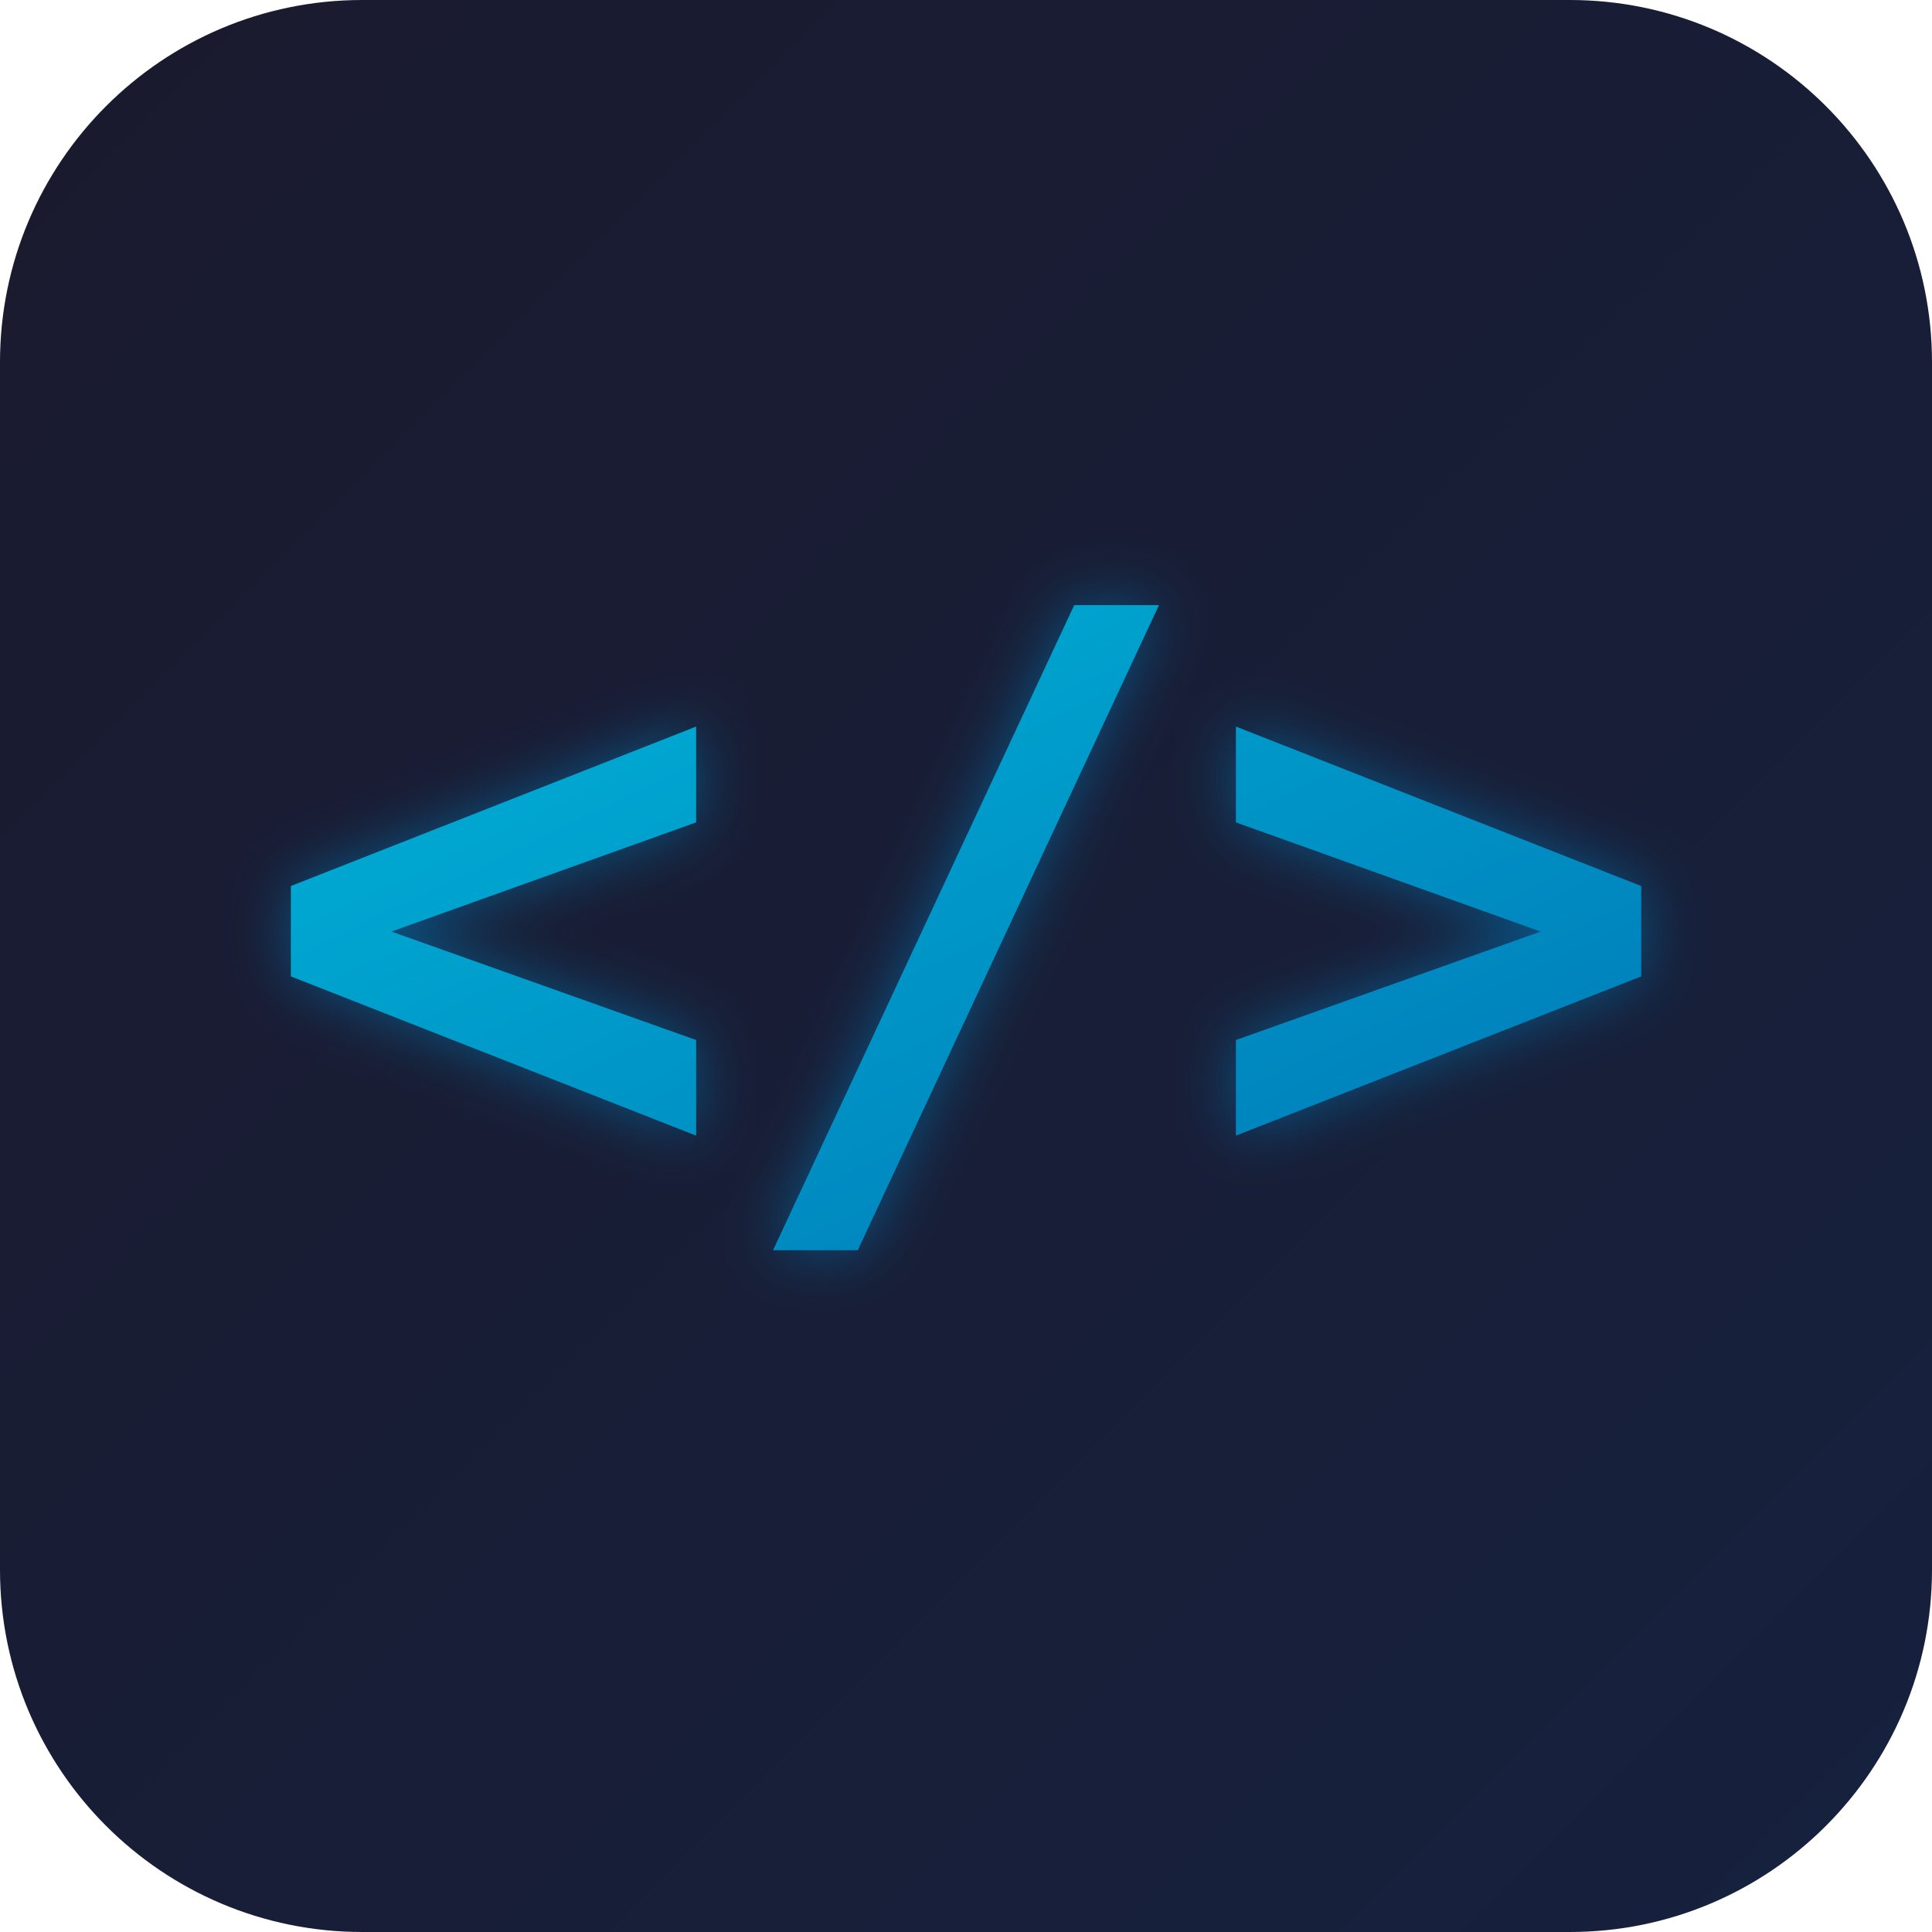
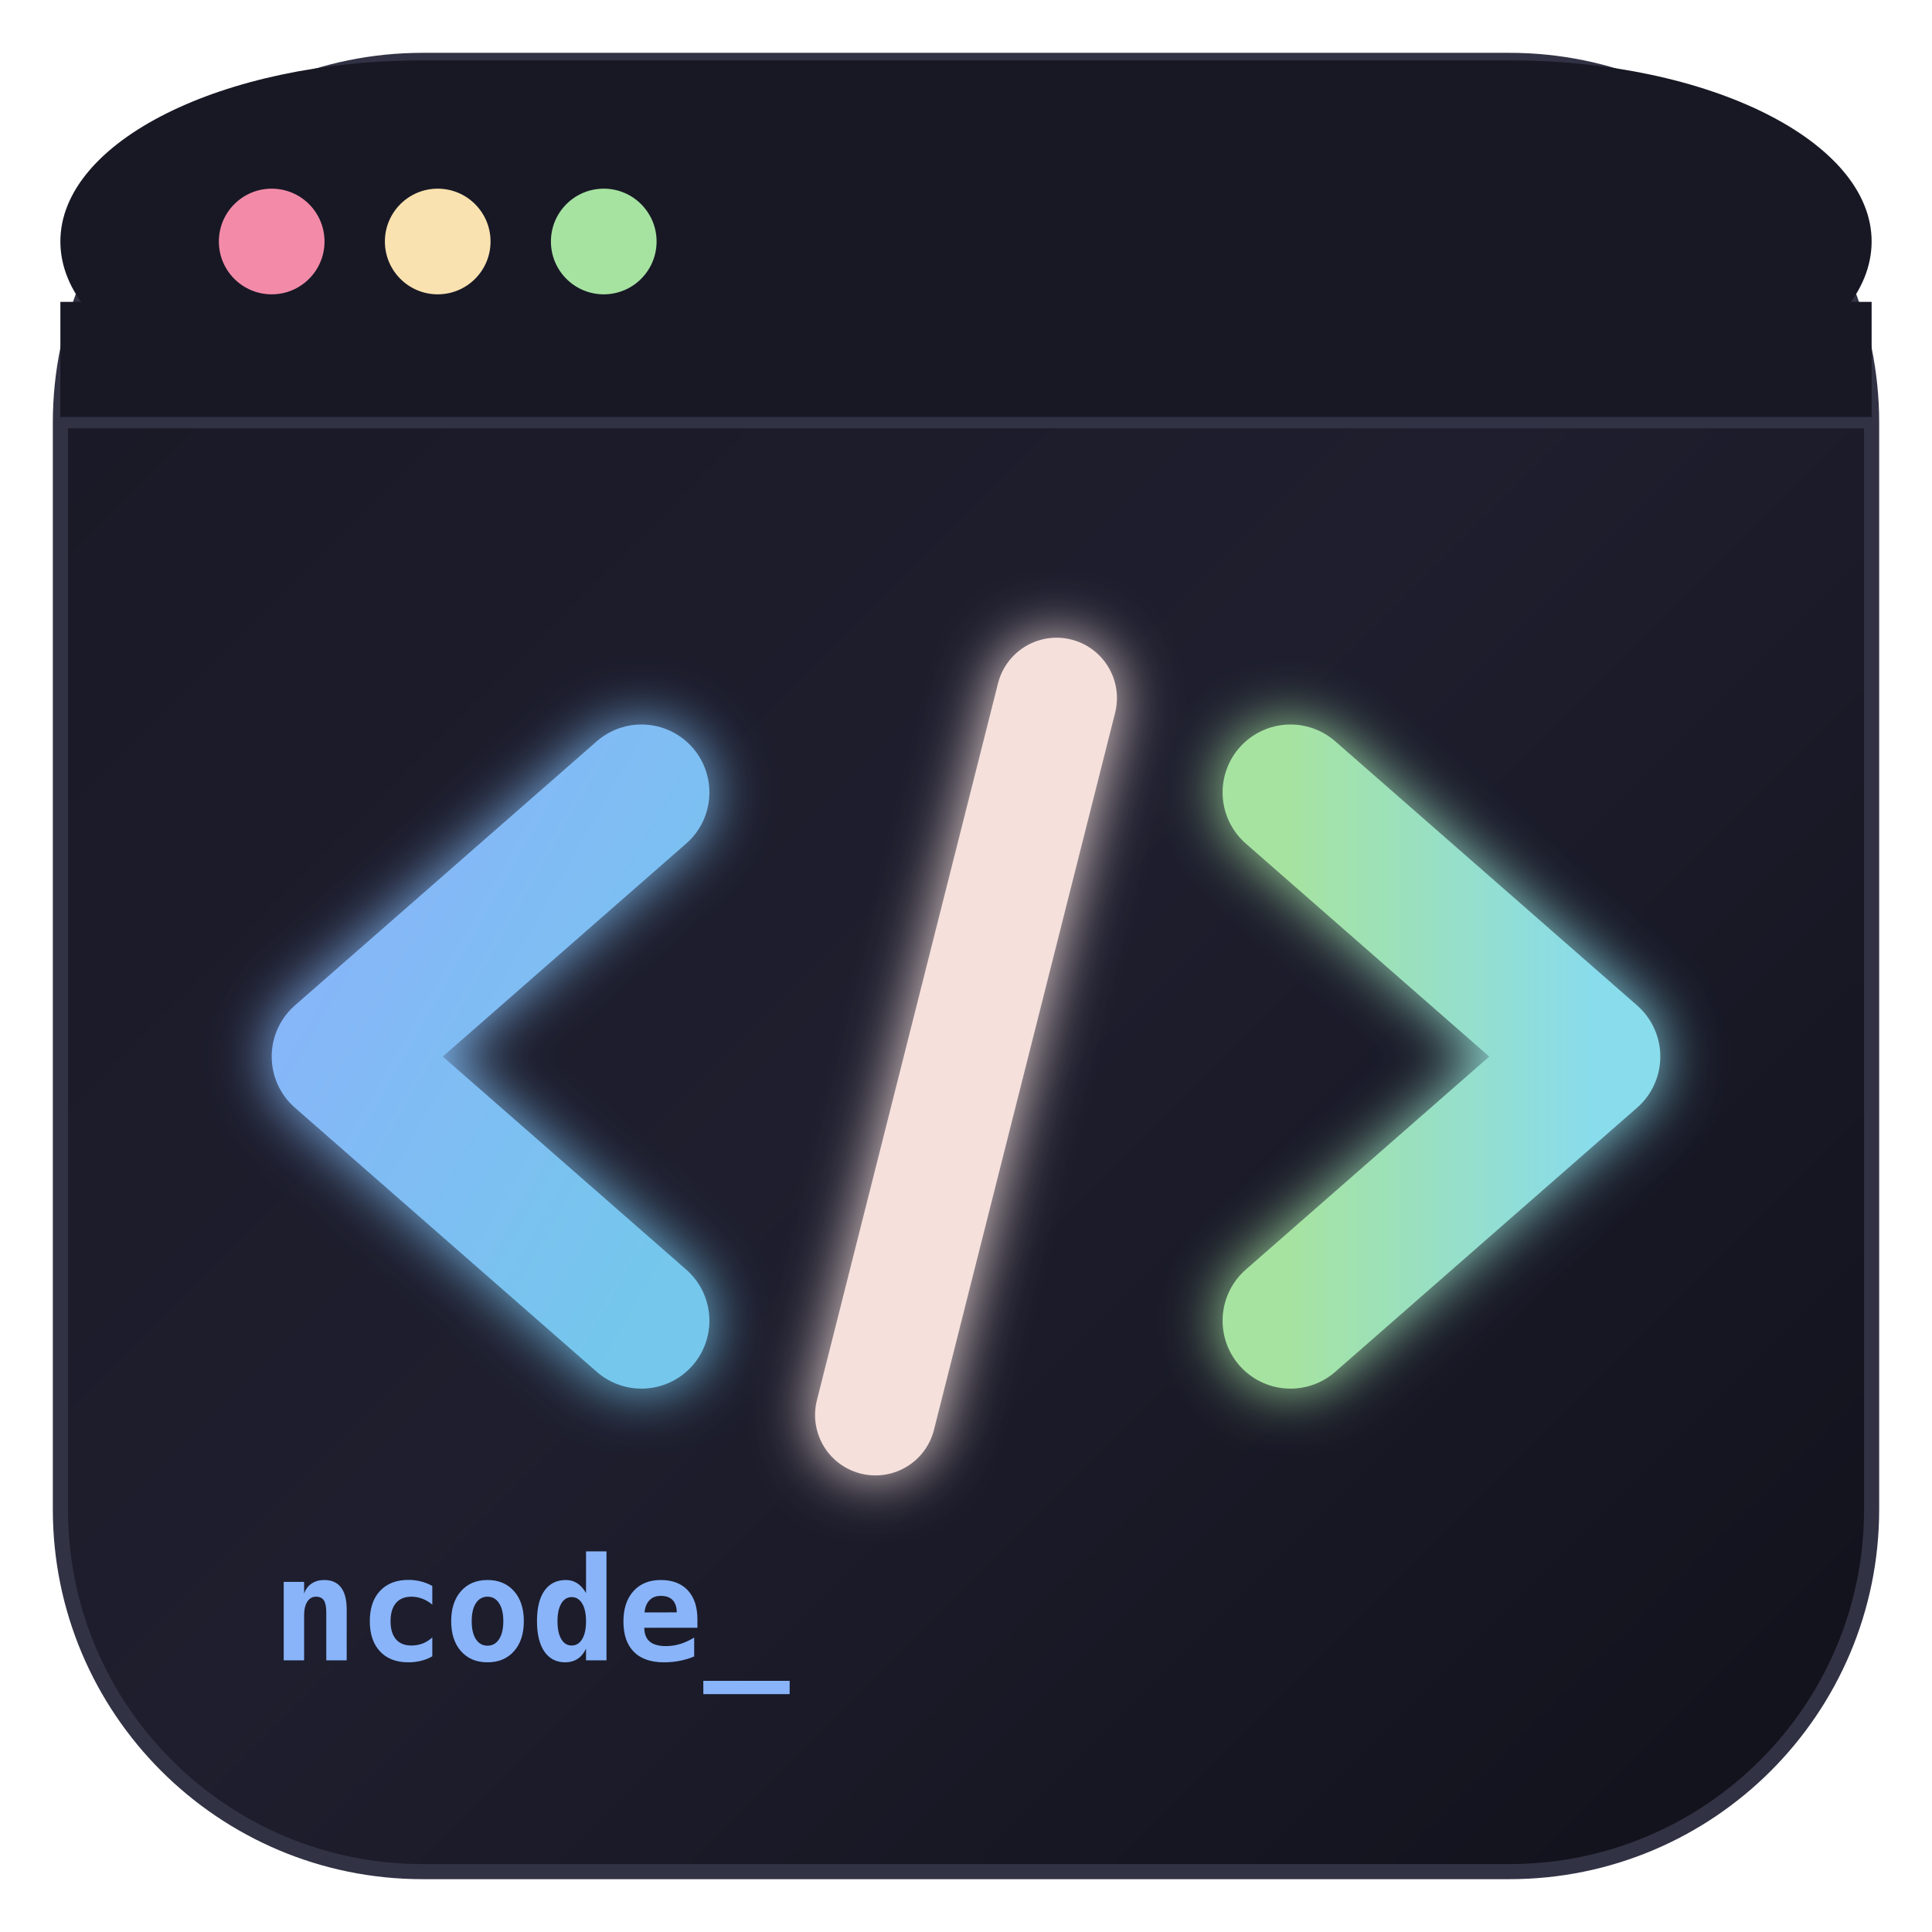
- <svg xmlns="http://www.w3.org/2000/svg" viewBox="0 0 128 128" width="128" height="128">
+ <svg xmlns="http://www.w3.org/2000/svg" viewBox="0 0 512 512" width="512" height="512">
  <defs>
    <linearGradient id="bg" x1="0%" y1="0%" x2="100%" y2="100%">
-       <stop offset="0%" style="stop-color:#1a1a2e;stop-opacity:1" />
-       <stop offset="100%" style="stop-color:#16213e;stop-opacity:1" />
+       <stop offset="0%" stop-color="#181825" />
+       <stop offset="50%" stop-color="#1e1e2e" />
+       <stop offset="100%" stop-color="#11111b" />
    </linearGradient>
-     <linearGradient id="glow" x1="0%" y1="0%" x2="100%" y2="100%">
-       <stop offset="0%" style="stop-color:#00b4d8;stop-opacity:1" />
-       <stop offset="100%" style="stop-color:#0077b6;stop-opacity:1" />
+     <linearGradient id="accent" x1="0%" y1="0%" x2="100%" y2="100%">
+       <stop offset="0%" stop-color="#89b4fa" />
+       <stop offset="100%" stop-color="#74c7ec" />
    </linearGradient>
-     <filter id="blur">
-       <feGaussianBlur stdDeviation="2" result="blur" />
+     <linearGradient id="codeGrad" x1="0%" y1="0%" x2="100%" y2="0%">
+       <stop offset="0%" stop-color="#a6e3a1" />
+       <stop offset="100%" stop-color="#89dceb" />
+     </linearGradient>
+     <filter id="glow" x="-20%" y="-20%" width="140%" height="140%">
+       <feGaussianBlur stdDeviation="8" result="blur" />
      <feComposite in="SourceGraphic" in2="blur" operator="over" />
    </filter>
  </defs>
-   <rect width="128" height="128" rx="24" fill="url(#bg)" />
-   <text x="64" y="78" font-family="monospace" font-size="52" font-weight="bold" text-anchor="middle" fill="#0077b6" filter="url(#blur)" opacity="0.6">&lt;/&gt;</text>
-   <text x="64" y="78" font-family="monospace" font-size="52" font-weight="bold" text-anchor="middle" fill="url(#glow)">&lt;/&gt;</text>
+   <rect x="16" y="16" width="480" height="480" rx="96" fill="url(#bg)" stroke="#313244" stroke-width="4" />
+   <rect x="16" y="16" width="480" height="96" rx="96" fill="#181825" />
+   <rect x="16" y="80" width="480" height="32" fill="#181825" />
+   <circle cx="72" cy="64" r="14" fill="#f38ba8" />
+   <circle cx="116" cy="64" r="14" fill="#f9e2af" />
+   <circle cx="160" cy="64" r="14" fill="#a6e3a1" />
+   <line x1="16" y1="112" x2="496" y2="112" stroke="#313244" stroke-width="3" />
+   <g filter="url(#glow)">
+     <path d="M 170 210 L 90 280 L 170 350" fill="none" stroke="url(#accent)" stroke-width="36" stroke-linecap="round" stroke-linejoin="round" />
+     <line x1="280" y1="185" x2="232" y2="375" stroke="#f5e0dc" stroke-width="32" stroke-linecap="round" />
+     <path d="M 342 210 L 422 280 L 342 350" fill="none" stroke="url(#codeGrad)" stroke-width="36" stroke-linecap="round" stroke-linejoin="round" />
+   </g>
+   <text x="72" y="440" font-family="monospace" font-size="38" font-weight="bold" fill="#89b4fa">ncode_</text>
</svg>
